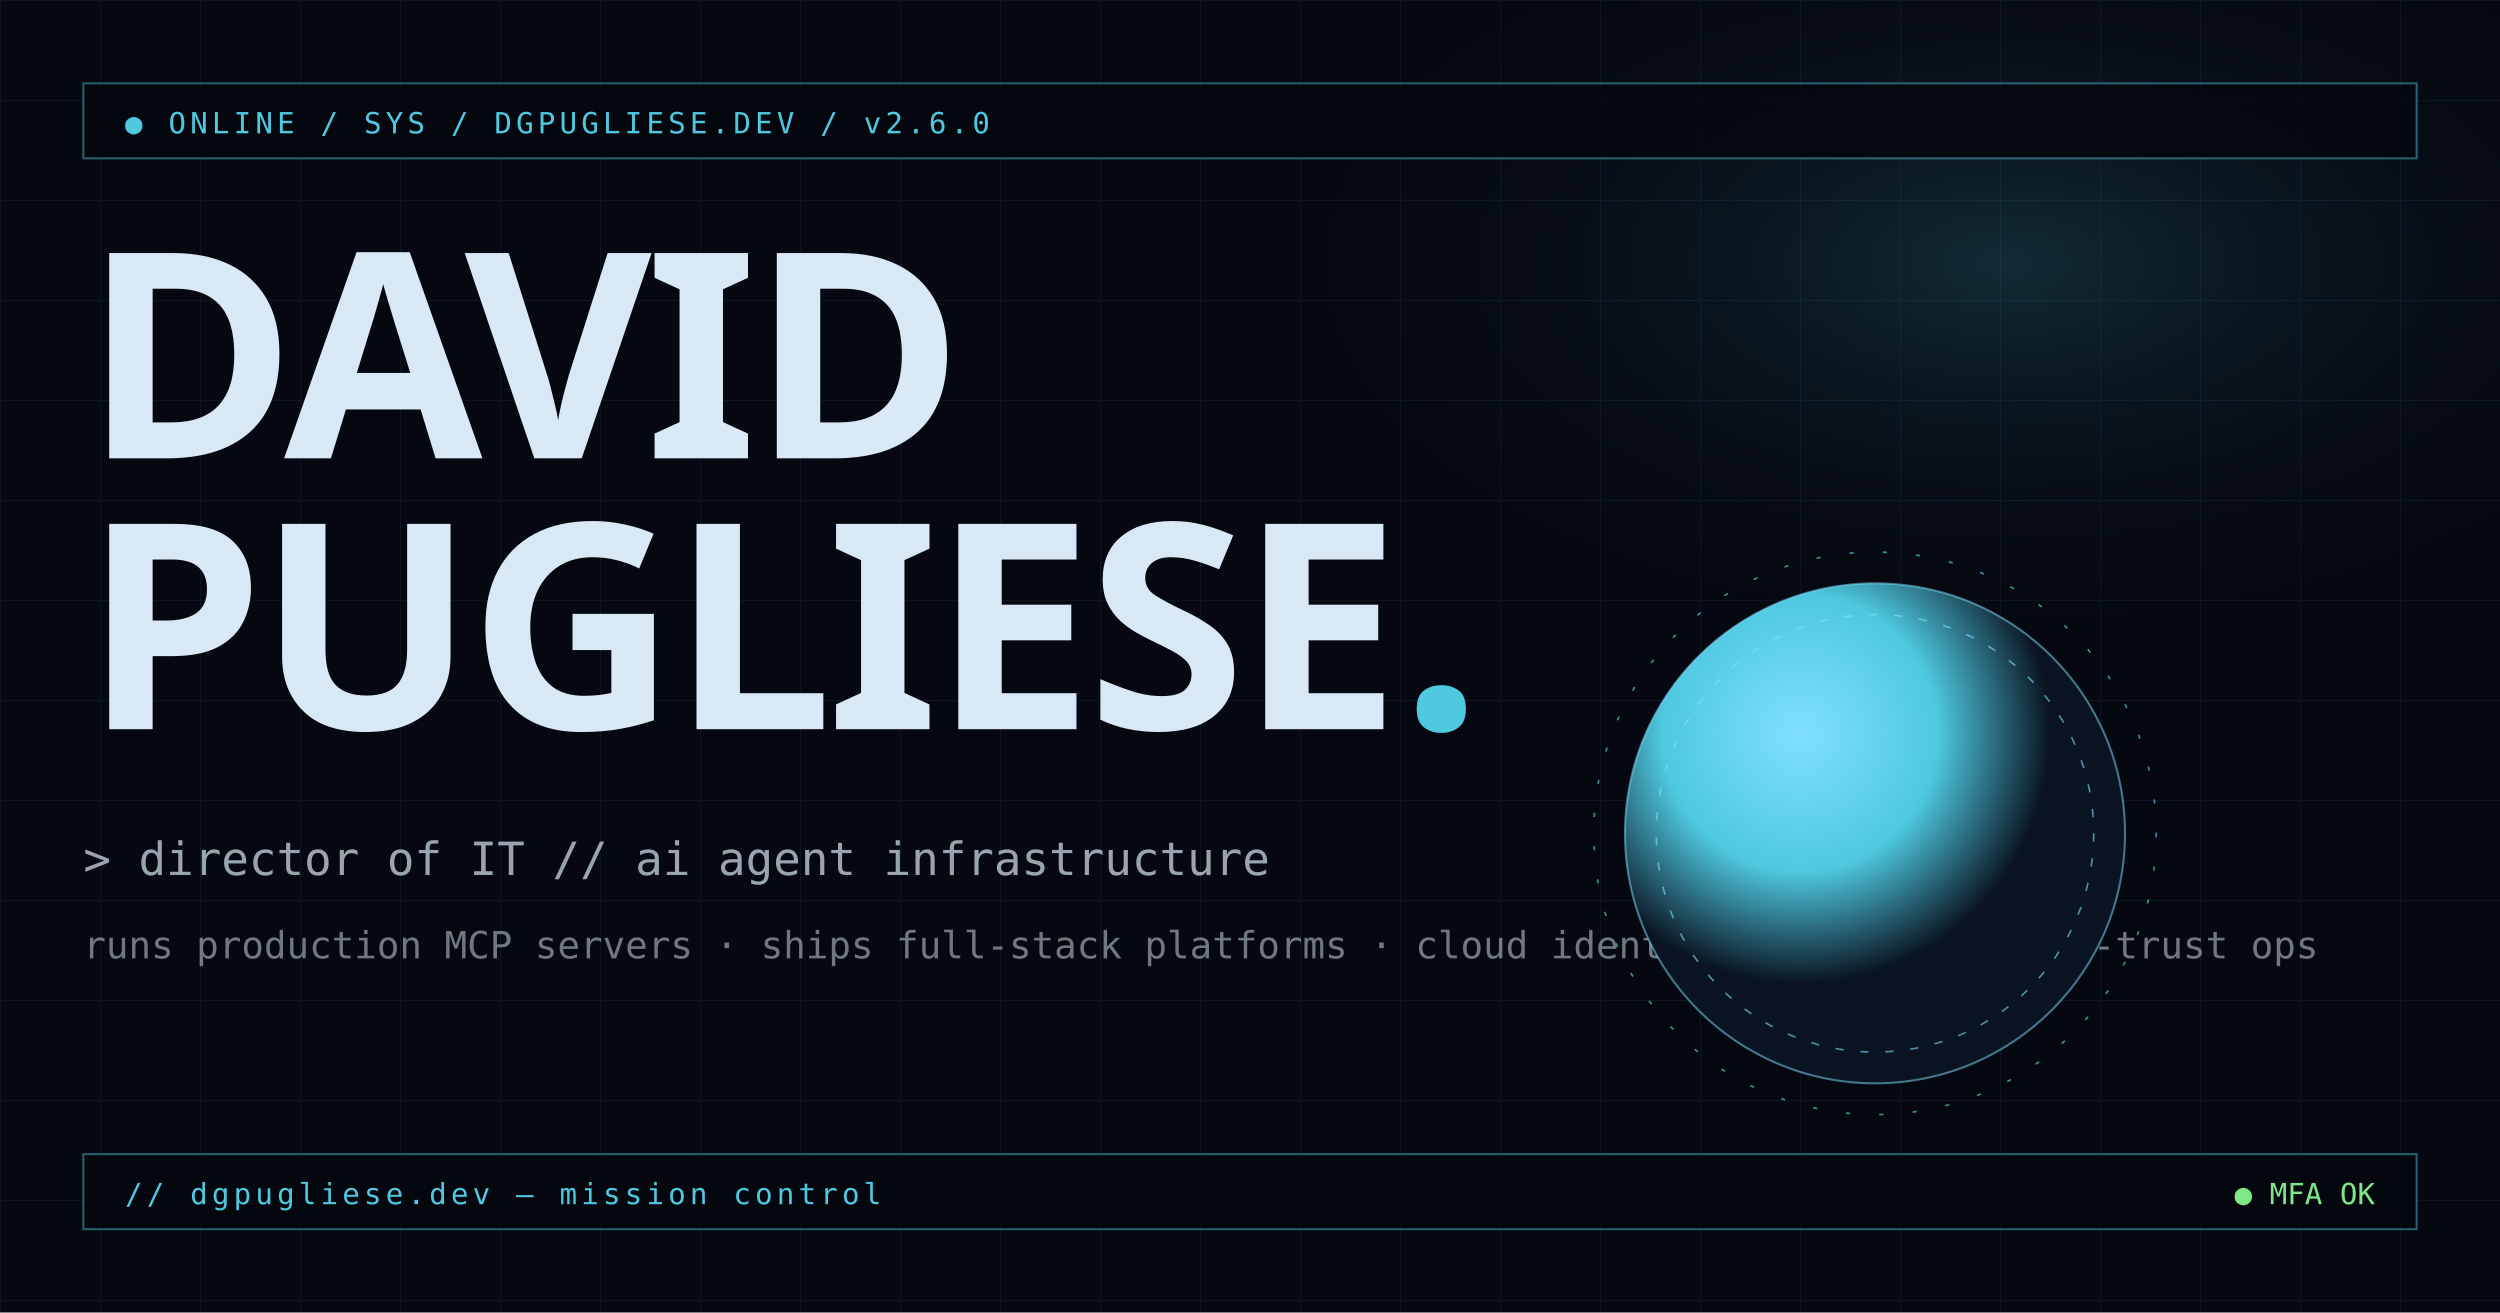
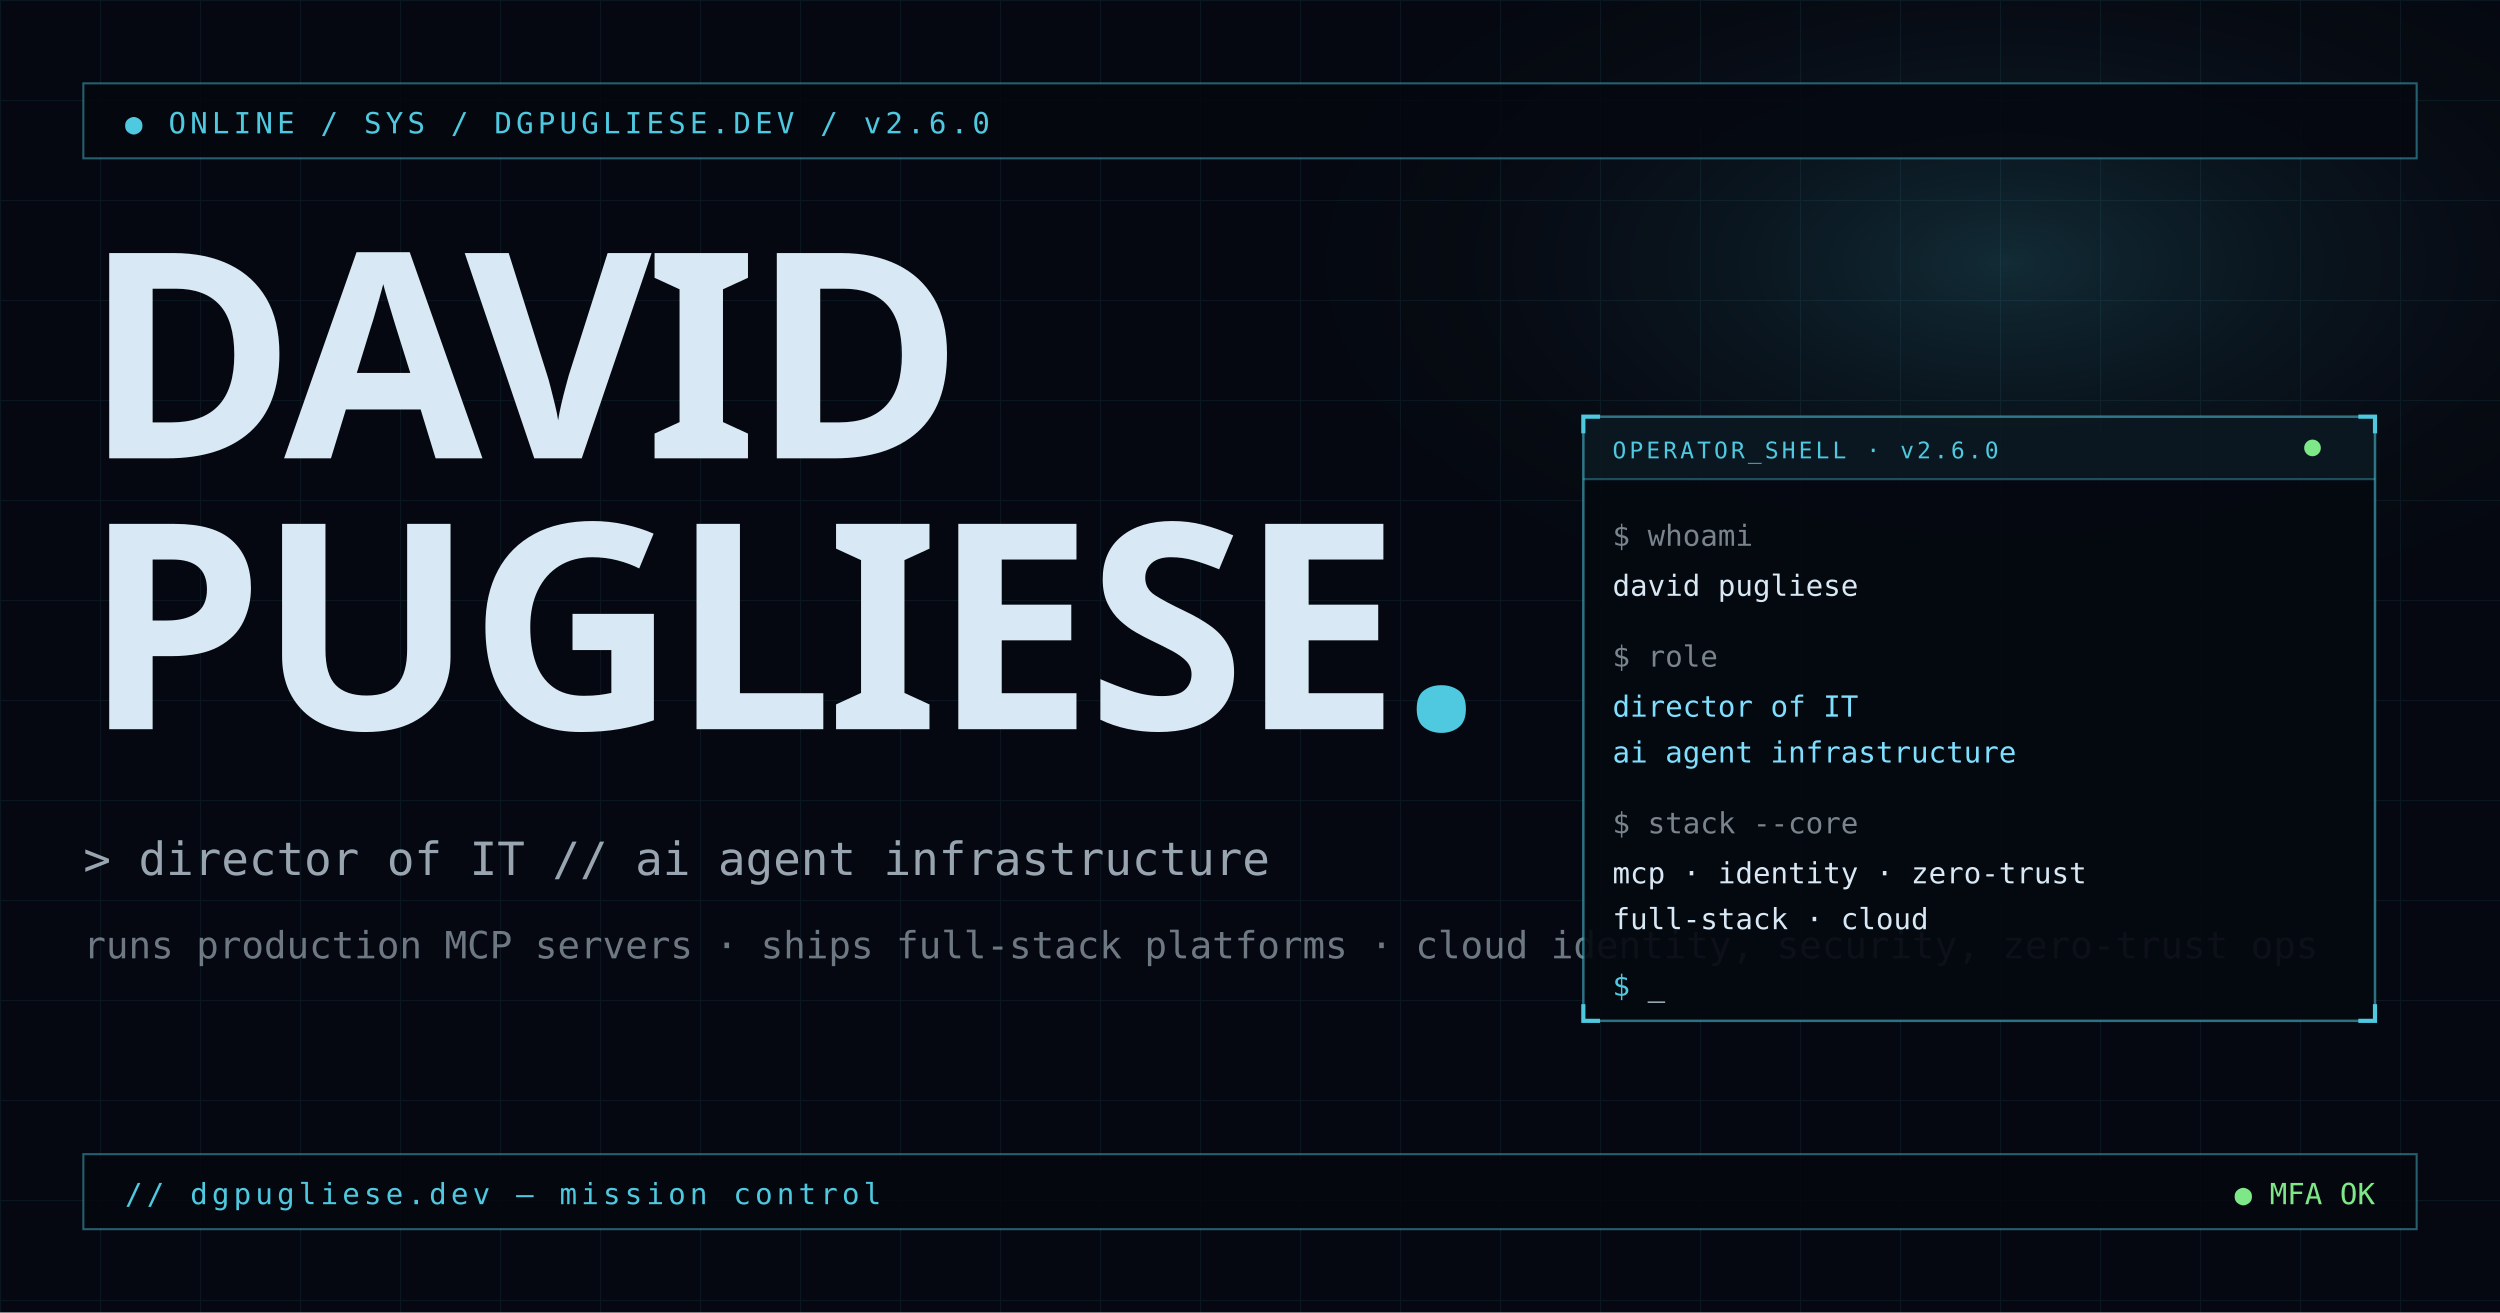
<svg xmlns="http://www.w3.org/2000/svg" width="1200" height="630" viewBox="0 0 1200 630">
  <defs>
    <radialGradient id="orb" cx="35%" cy="30%">
      <stop offset="0%" stop-color="#7fdfff" />
      <stop offset="55%" stop-color="#4ec9e0" />
      <stop offset="100%" stop-color="#0a1422" />
    </radialGradient>
    <radialGradient id="bgGlow" cx="80%" cy="20%">
      <stop offset="0%" stop-color="#4ec9e0" stop-opacity="0.18" />
      <stop offset="60%" stop-color="#050810" stop-opacity="0" />
    </radialGradient>
    <pattern id="grid" width="48" height="48" patternUnits="userSpaceOnUse">
      <path d="M 48 0 L 0 0 0 48" fill="none" stroke="rgba(78,201,224,0.08)" stroke-width="1" />
    </pattern>
  </defs>
  <rect width="1200" height="630" fill="#050810" />
  <rect width="1200" height="630" fill="url(#grid)" />
  <rect width="1200" height="630" fill="url(#bgGlow)" />
  <rect x="40" y="40" width="1120" height="36" fill="rgba(5,8,16,0.85)" stroke="rgba(78,201,224,0.45)" />
  <text x="60" y="64" font-family="JetBrains Mono, monospace" font-size="14" fill="#4ec9e0" letter-spacing="2">● ONLINE  /  SYS / DGPUGLIESE.DEV / v2.6.0</text>
  <text x="40" y="220" font-family="Space Grotesk, system-ui, sans-serif" font-weight="700" font-size="138" fill="#d8e8f4" letter-spacing="-3">DAVID</text>
  <text x="40" y="350" font-family="Space Grotesk, system-ui, sans-serif" font-weight="700" font-size="138" fill="#d8e8f4" letter-spacing="-3">PUGLIESE<tspan fill="#4ec9e0">.</tspan>
  </text>
  <text x="40" y="420" font-family="JetBrains Mono, monospace" font-size="22" fill="rgba(216,232,244,0.7)">&gt; director of IT // ai agent infrastructure</text>
  <text x="40" y="460" font-family="JetBrains Mono, monospace" font-size="18" fill="rgba(216,232,244,0.5)">runs production MCP servers · ships full-stack platforms · cloud identity, security, zero-trust ops</text>
-   <g transform="translate(900,400)">
-     <circle r="120" fill="url(#orb)" />
-     <circle r="120" fill="none" stroke="#7fdfff" stroke-width="1" opacity="0.5" />
-     <circle r="105" fill="none" stroke="#7fdfff" stroke-width="0.8" stroke-dasharray="4 8" opacity="0.6" />
-     <circle r="135" fill="none" stroke="#4ec9e0" stroke-width="0.8" stroke-dasharray="2 14" opacity="0.7" />
+   <g transform="translate(760,200)">
+     <rect x="0" y="0" width="380" height="290" fill="rgba(5,8,16,0.92)" stroke="rgba(78,201,224,0.55)" stroke-width="1.2" />
+     <path d="M 0 8 L 0 0 L 8 0" fill="none" stroke="#4ec9e0" stroke-width="2" />
+     <path d="M 380 8 L 380 0 L 372 0" fill="none" stroke="#4ec9e0" stroke-width="2" />
+     <path d="M 0 282 L 0 290 L 8 290" fill="none" stroke="#4ec9e0" stroke-width="2" />
+     <path d="M 380 282 L 380 290 L 372 290" fill="none" stroke="#4ec9e0" stroke-width="2" />
+     <rect x="0" y="0" width="380" height="30" fill="rgba(78,201,224,0.08)" />
+     <line x1="0" y1="30" x2="380" y2="30" stroke="rgba(78,201,224,0.35)" stroke-width="1" />
+     <text x="14" y="20" font-family="JetBrains Mono, monospace" font-size="11" fill="#4ec9e0" letter-spacing="1.5">OPERATOR_SHELL · v2.6.0</text>
+     <circle cx="350" cy="15" r="4" fill="#7ee787" />
+     <text x="14" y="62" font-family="JetBrains Mono, monospace" font-size="14" fill="rgba(216,232,244,0.55)">$ whoami</text>
+     <text x="14" y="86" font-family="JetBrains Mono, monospace" font-size="14" fill="#d8e8f4">  david pugliese</text>
+     <text x="14" y="120" font-family="JetBrains Mono, monospace" font-size="14" fill="rgba(216,232,244,0.55)">$ role</text>
+     <text x="14" y="144" font-family="JetBrains Mono, monospace" font-size="14" fill="#7fdfff">  director of IT</text>
+     <text x="14" y="166" font-family="JetBrains Mono, monospace" font-size="14" fill="#7fdfff">  ai agent infrastructure</text>
+     <text x="14" y="200" font-family="JetBrains Mono, monospace" font-size="14" fill="rgba(216,232,244,0.55)">$ stack --core</text>
+     <text x="14" y="224" font-family="JetBrains Mono, monospace" font-size="14" fill="#d8e8f4">  mcp · identity · zero-trust</text>
+     <text x="14" y="246" font-family="JetBrains Mono, monospace" font-size="14" fill="#d8e8f4">  full-stack · cloud</text>
+     <text x="14" y="278" font-family="JetBrains Mono, monospace" font-size="14" fill="#4ec9e0">$ <tspan fill="#d8e8f4">_</tspan>
+     </text>
  </g>
  <rect x="40" y="554" width="1120" height="36" fill="rgba(5,8,16,0.85)" stroke="rgba(78,201,224,0.45)" />
  <text x="60" y="578" font-family="JetBrains Mono, monospace" font-size="14" fill="#4ec9e0" letter-spacing="2">// dgpugliese.dev — mission control</text>
  <text x="1140" y="578" font-family="JetBrains Mono, monospace" font-size="14" fill="#7ee787" text-anchor="end">● MFA OK</text>
</svg>
